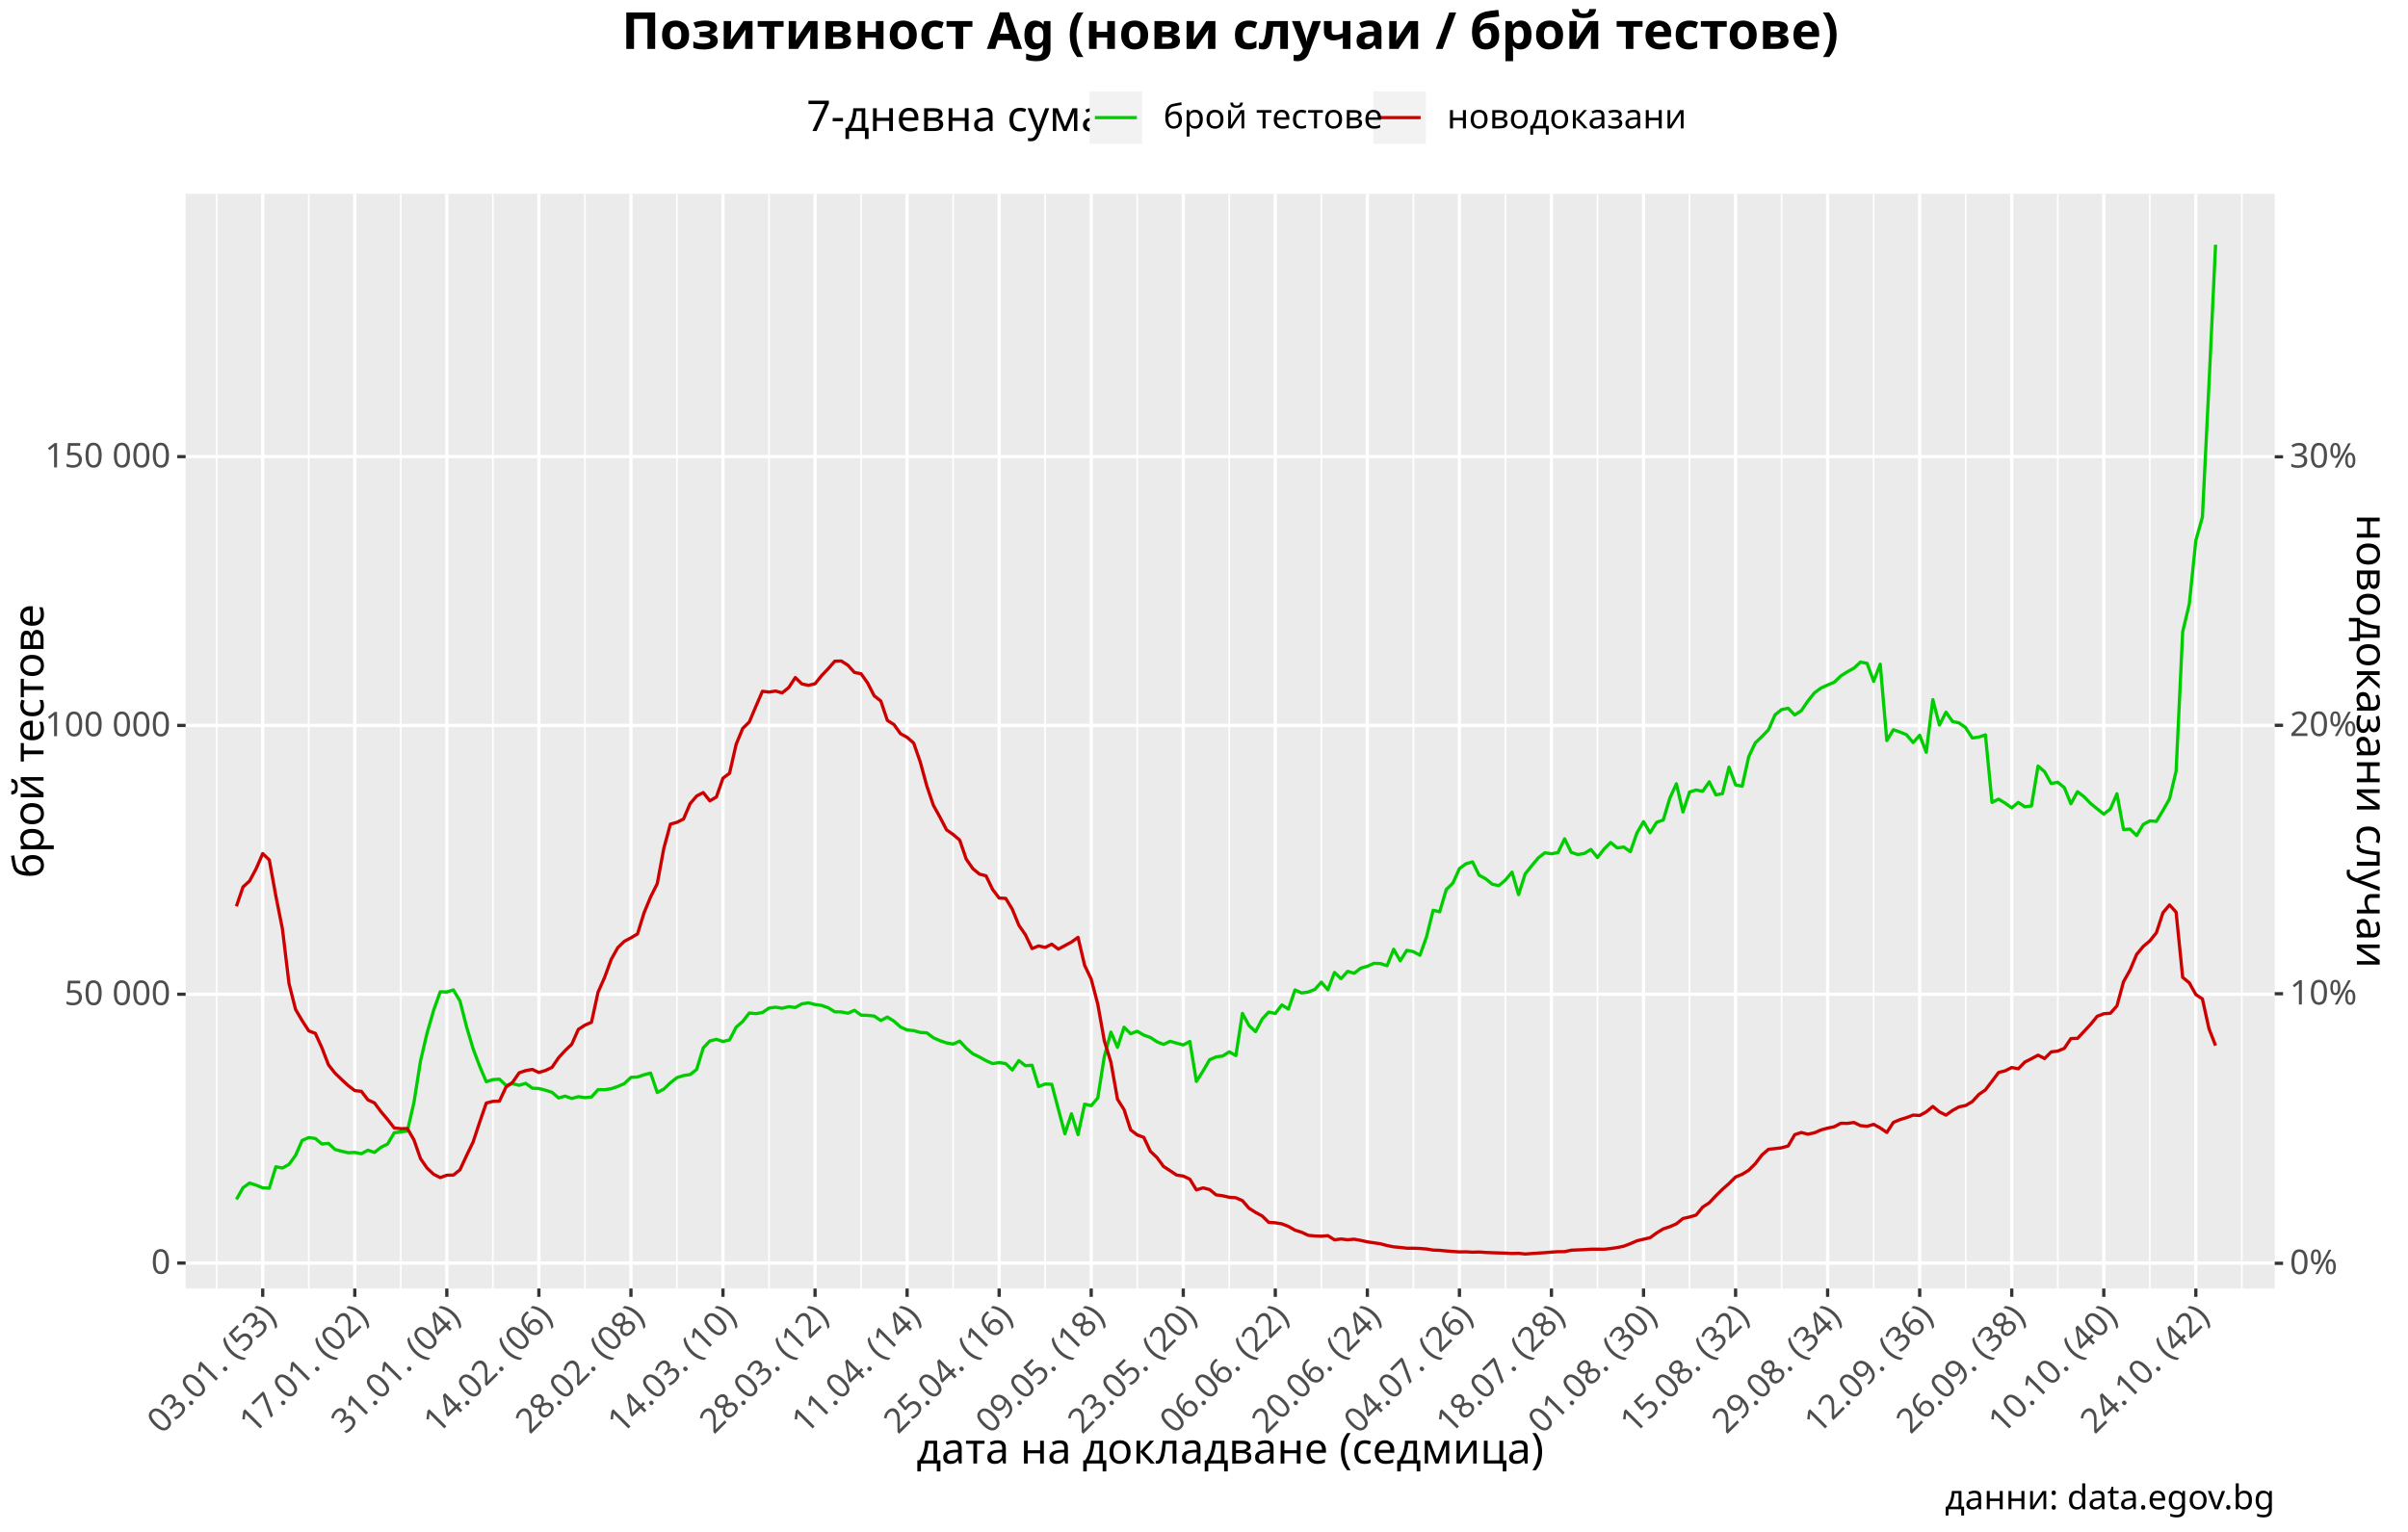
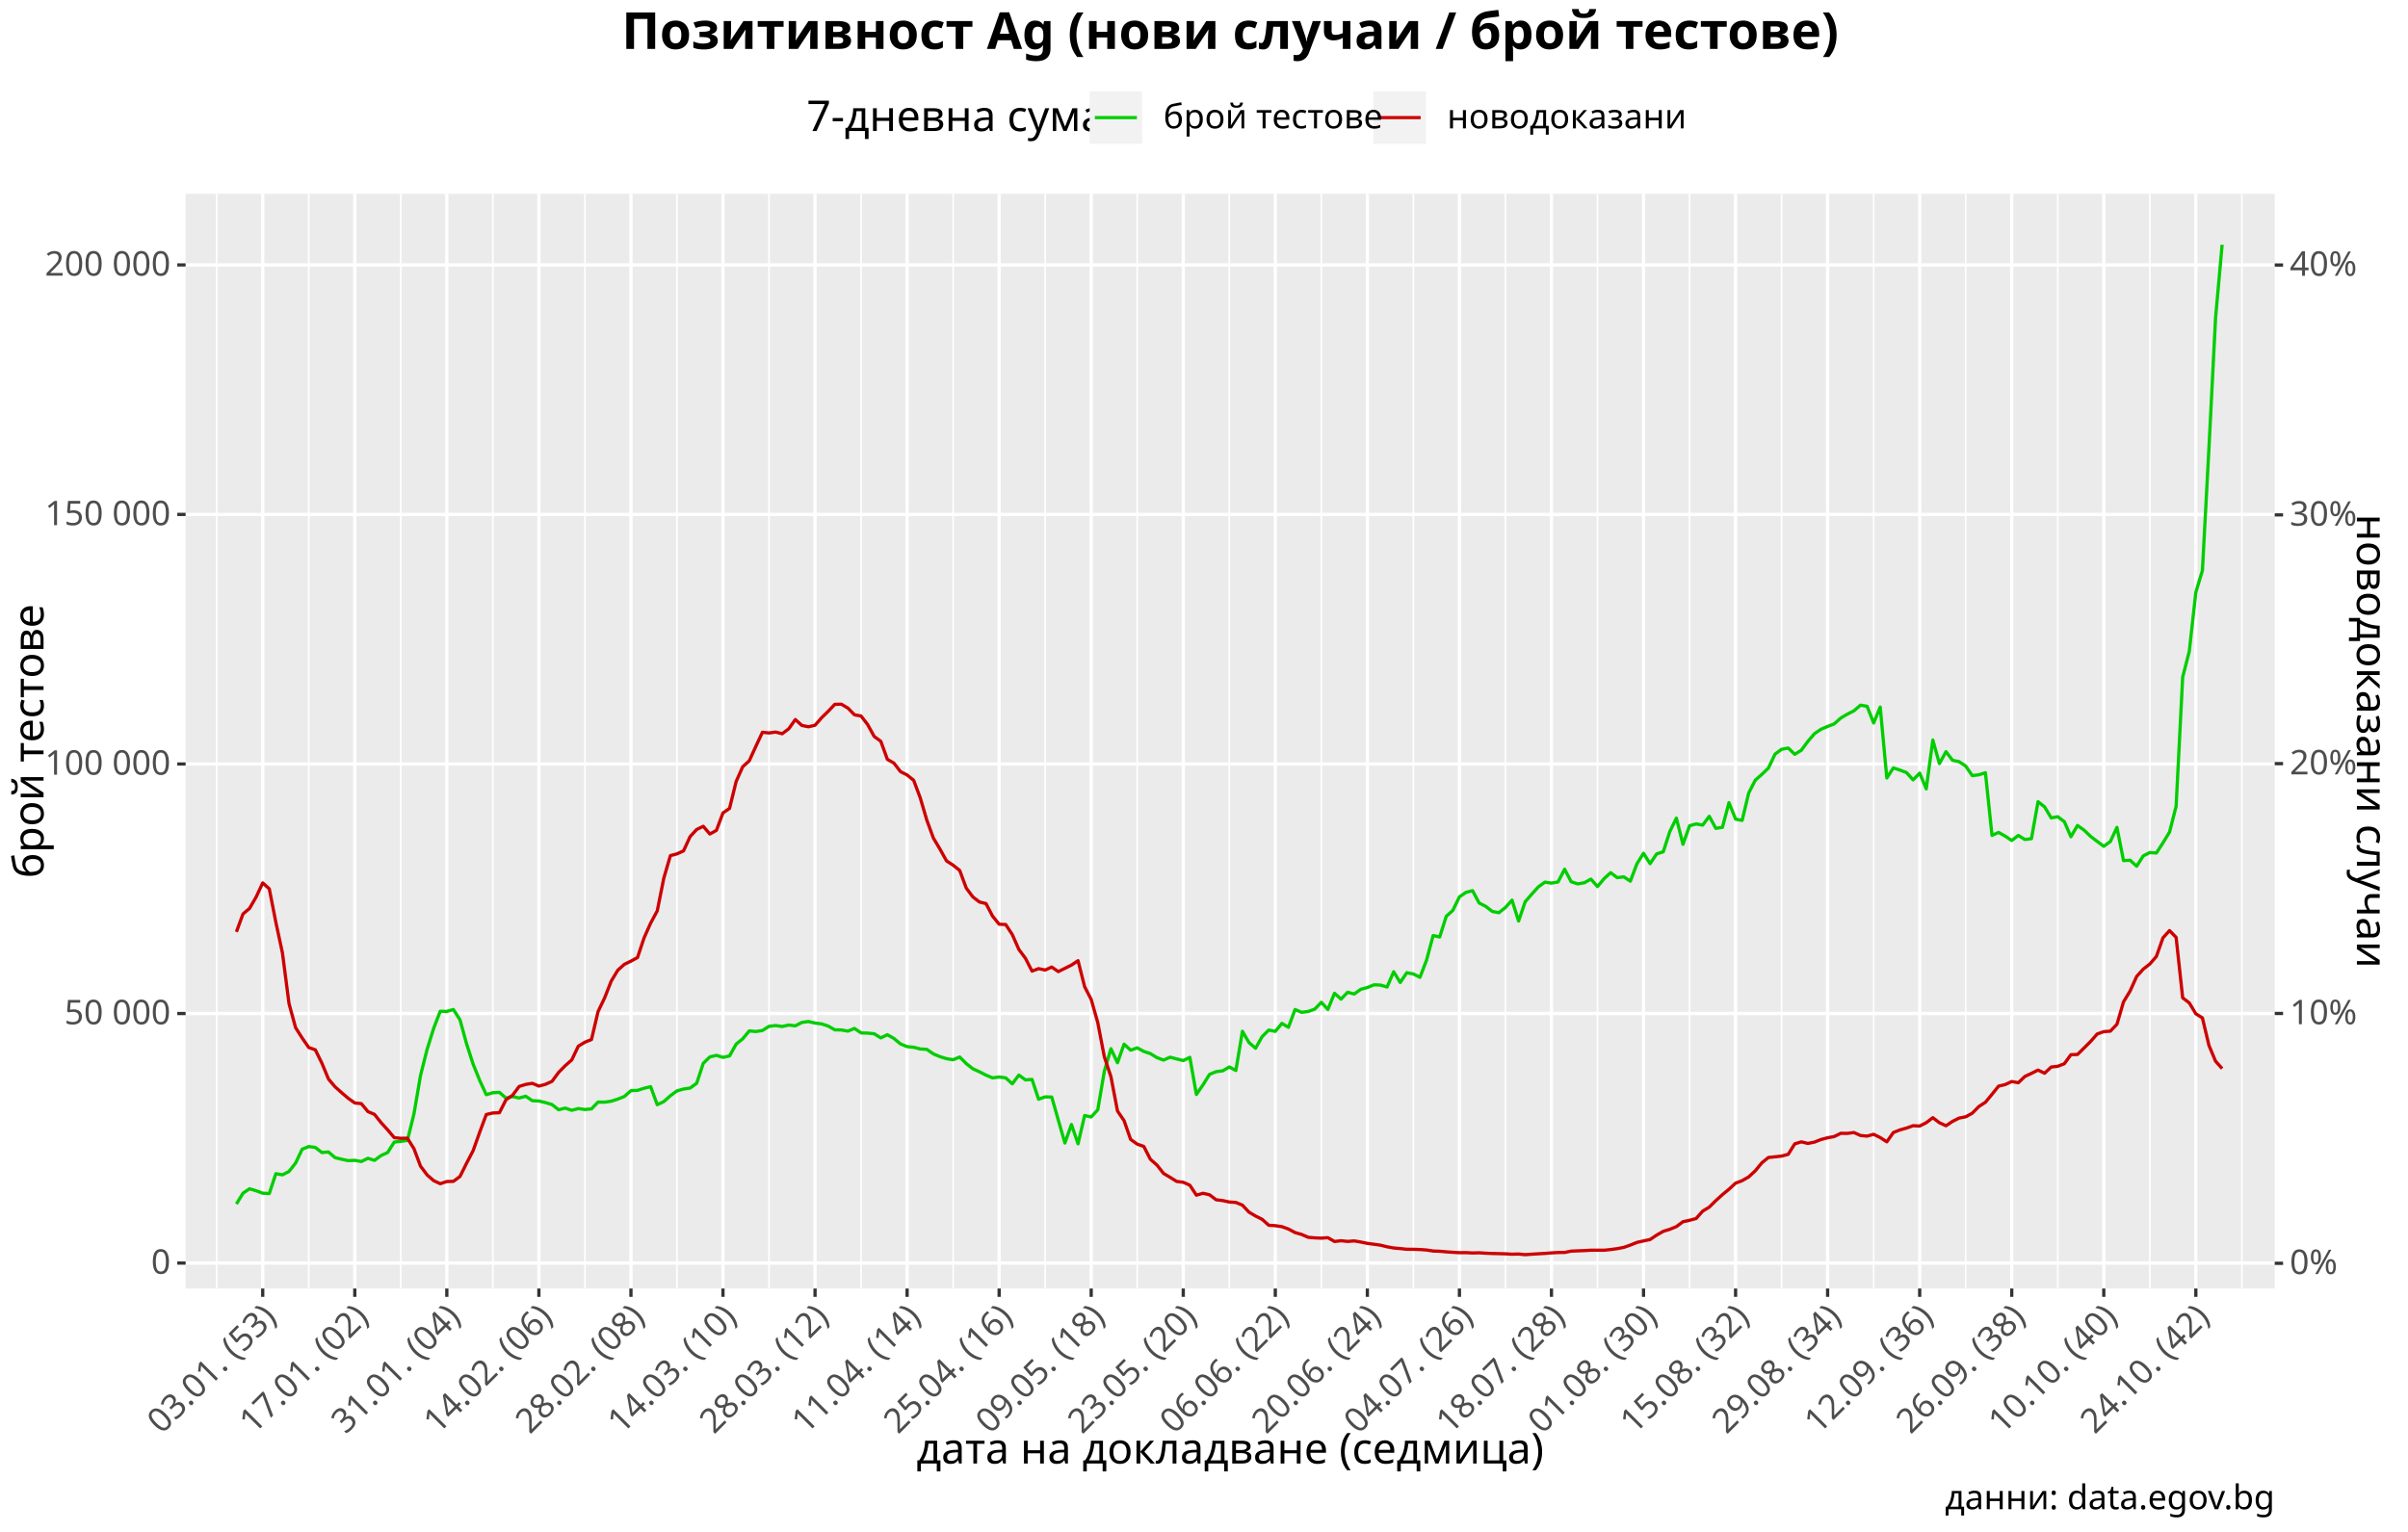
<svg xmlns="http://www.w3.org/2000/svg" class="svglite" viewBox="0 0 792.00 504.00">
  <defs>
    <style type="text/css">
    .svglite line, .svglite polyline, .svglite polygon, .svglite path, .svglite rect, .svglite circle {
      fill: none;
      stroke: #000000;
      stroke-linecap: round;
      stroke-linejoin: round;
      stroke-miterlimit: 10.00;
    }
  </style>
  </defs>
  <rect width="100%" height="100%" style="stroke: none; fill: #FFFFFF;" />
  <defs>
    <clipPath id="cpMC4wMHw3OTIuMDB8MC4wMHw1MDQuMDA=">
      <rect x="0.00" y="0.00" width="792.00" height="504.00" />
    </clipPath>
  </defs>
  <g clip-path="url(#cpMC4wMHw3OTIuMDB8MC4wMHw1MDQuMDA=)">
    <rect x="0.00" y="-0" width="792.00" height="504.00" style="stroke-width: 1.07; stroke: #FFFFFF; fill: #FFFFFF;" />
  </g>
  <defs>
    <clipPath id="cpNjEuMDV8NzQ4LjE3fDYzLjc3fDQyMy45Mg==">
      <rect x="61.05" y="63.77" width="687.12" height="360.15" />
    </clipPath>
  </defs>
  <g clip-path="url(#cpNjEuMDV8NzQ4LjE3fDYzLjc3fDQyMy45Mg==)">
    <rect x="61.05" y="63.77" width="687.12" height="360.15" style="stroke-width: 1.07; stroke: none; fill: #EBEBEB;" />
    <polyline points="71.27,423.92 71.27,63.77 " style="stroke-width: 0.53; stroke: #FFFFFF; stroke-linecap: butt;" />
    <polyline points="101.55,423.92 101.55,63.77 " style="stroke-width: 0.53; stroke: #FFFFFF; stroke-linecap: butt;" />
    <polyline points="131.82,423.92 131.82,63.77 " style="stroke-width: 0.53; stroke: #FFFFFF; stroke-linecap: butt;" />
    <polyline points="162.10,423.92 162.10,63.77 " style="stroke-width: 0.53; stroke: #FFFFFF; stroke-linecap: butt;" />
    <polyline points="192.38,423.92 192.38,63.77 " style="stroke-width: 0.53; stroke: #FFFFFF; stroke-linecap: butt;" />
    <polyline points="222.65,423.92 222.65,63.77 " style="stroke-width: 0.53; stroke: #FFFFFF; stroke-linecap: butt;" />
    <polyline points="252.93,423.92 252.93,63.77 " style="stroke-width: 0.53; stroke: #FFFFFF; stroke-linecap: butt;" />
    <polyline points="283.21,423.92 283.21,63.77 " style="stroke-width: 0.53; stroke: #FFFFFF; stroke-linecap: butt;" />
    <polyline points="313.48,423.92 313.48,63.77 " style="stroke-width: 0.53; stroke: #FFFFFF; stroke-linecap: butt;" />
    <polyline points="343.76,423.92 343.76,63.77 " style="stroke-width: 0.53; stroke: #FFFFFF; stroke-linecap: butt;" />
    <polyline points="374.04,423.92 374.04,63.77 " style="stroke-width: 0.53; stroke: #FFFFFF; stroke-linecap: butt;" />
    <polyline points="404.31,423.92 404.31,63.77 " style="stroke-width: 0.53; stroke: #FFFFFF; stroke-linecap: butt;" />
    <polyline points="434.59,423.92 434.59,63.77 " style="stroke-width: 0.53; stroke: #FFFFFF; stroke-linecap: butt;" />
    <polyline points="464.87,423.92 464.87,63.77 " style="stroke-width: 0.53; stroke: #FFFFFF; stroke-linecap: butt;" />
    <polyline points="495.14,423.92 495.14,63.77 " style="stroke-width: 0.53; stroke: #FFFFFF; stroke-linecap: butt;" />
    <polyline points="525.42,423.92 525.42,63.77 " style="stroke-width: 0.53; stroke: #FFFFFF; stroke-linecap: butt;" />
    <polyline points="555.70,423.92 555.70,63.77 " style="stroke-width: 0.53; stroke: #FFFFFF; stroke-linecap: butt;" />
    <polyline points="585.97,423.92 585.97,63.77 " style="stroke-width: 0.53; stroke: #FFFFFF; stroke-linecap: butt;" />
    <polyline points="616.25,423.92 616.25,63.77 " style="stroke-width: 0.53; stroke: #FFFFFF; stroke-linecap: butt;" />
    <polyline points="646.53,423.92 646.53,63.77 " style="stroke-width: 0.53; stroke: #FFFFFF; stroke-linecap: butt;" />
    <polyline points="676.80,423.92 676.80,63.77 " style="stroke-width: 0.53; stroke: #FFFFFF; stroke-linecap: butt;" />
    <polyline points="707.08,423.92 707.08,63.77 " style="stroke-width: 0.53; stroke: #FFFFFF; stroke-linecap: butt;" />
    <polyline points="737.36,423.92 737.36,63.77 " style="stroke-width: 0.53; stroke: #FFFFFF; stroke-linecap: butt;" />
    <polyline points="61.05,415.54 748.17,415.54 " style="stroke-width: 1.07; stroke: #FFFFFF; stroke-linecap: butt;" />
-     <polyline points="61.05,327.11 748.17,327.11 " style="stroke-width: 1.07; stroke: #FFFFFF; stroke-linecap: butt;" />
-     <polyline points="61.05,238.67 748.17,238.67 " style="stroke-width: 1.07; stroke: #FFFFFF; stroke-linecap: butt;" />
-     <polyline points="61.05,150.23 748.17,150.23 " style="stroke-width: 1.07; stroke: #FFFFFF; stroke-linecap: butt;" />
+     <polyline points="61.05,333.45 748.17,333.45 " style="stroke-width: 1.07; stroke: #FFFFFF; stroke-linecap: butt;" />
+     <polyline points="61.05,251.35 748.17,251.35 " style="stroke-width: 1.07; stroke: #FFFFFF; stroke-linecap: butt;" />
+     <polyline points="61.05,169.25 748.17,169.25 " style="stroke-width: 1.07; stroke: #FFFFFF; stroke-linecap: butt;" />
+     <polyline points="61.05,87.16 748.17,87.16 " style="stroke-width: 1.07; stroke: #FFFFFF; stroke-linecap: butt;" />
    <polyline points="86.41,423.92 86.41,63.77 " style="stroke-width: 1.07; stroke: #FFFFFF; stroke-linecap: butt;" />
    <polyline points="116.69,423.92 116.69,63.77 " style="stroke-width: 1.07; stroke: #FFFFFF; stroke-linecap: butt;" />
    <polyline points="146.96,423.92 146.96,63.77 " style="stroke-width: 1.07; stroke: #FFFFFF; stroke-linecap: butt;" />
    <polyline points="177.24,423.92 177.24,63.77 " style="stroke-width: 1.07; stroke: #FFFFFF; stroke-linecap: butt;" />
    <polyline points="207.52,423.92 207.52,63.77 " style="stroke-width: 1.07; stroke: #FFFFFF; stroke-linecap: butt;" />
    <polyline points="237.79,423.92 237.79,63.77 " style="stroke-width: 1.07; stroke: #FFFFFF; stroke-linecap: butt;" />
    <polyline points="268.07,423.92 268.07,63.77 " style="stroke-width: 1.07; stroke: #FFFFFF; stroke-linecap: butt;" />
    <polyline points="298.35,423.92 298.35,63.77 " style="stroke-width: 1.07; stroke: #FFFFFF; stroke-linecap: butt;" />
    <polyline points="328.62,423.92 328.62,63.77 " style="stroke-width: 1.07; stroke: #FFFFFF; stroke-linecap: butt;" />
    <polyline points="358.90,423.92 358.90,63.77 " style="stroke-width: 1.07; stroke: #FFFFFF; stroke-linecap: butt;" />
    <polyline points="389.18,423.92 389.18,63.77 " style="stroke-width: 1.07; stroke: #FFFFFF; stroke-linecap: butt;" />
    <polyline points="419.45,423.92 419.45,63.77 " style="stroke-width: 1.07; stroke: #FFFFFF; stroke-linecap: butt;" />
    <polyline points="449.73,423.92 449.73,63.77 " style="stroke-width: 1.07; stroke: #FFFFFF; stroke-linecap: butt;" />
    <polyline points="480.01,423.92 480.01,63.77 " style="stroke-width: 1.07; stroke: #FFFFFF; stroke-linecap: butt;" />
    <polyline points="510.28,423.92 510.28,63.77 " style="stroke-width: 1.07; stroke: #FFFFFF; stroke-linecap: butt;" />
    <polyline points="540.56,423.92 540.56,63.77 " style="stroke-width: 1.07; stroke: #FFFFFF; stroke-linecap: butt;" />
    <polyline points="570.84,423.92 570.84,63.77 " style="stroke-width: 1.07; stroke: #FFFFFF; stroke-linecap: butt;" />
    <polyline points="601.11,423.92 601.11,63.77 " style="stroke-width: 1.07; stroke: #FFFFFF; stroke-linecap: butt;" />
    <polyline points="631.39,423.92 631.39,63.77 " style="stroke-width: 1.07; stroke: #FFFFFF; stroke-linecap: butt;" />
    <polyline points="661.67,423.92 661.67,63.77 " style="stroke-width: 1.07; stroke: #FFFFFF; stroke-linecap: butt;" />
    <polyline points="691.94,423.92 691.94,63.77 " style="stroke-width: 1.07; stroke: #FFFFFF; stroke-linecap: butt;" />
    <polyline points="722.22,423.92 722.22,63.77 " style="stroke-width: 1.07; stroke: #FFFFFF; stroke-linecap: butt;" />
-     <polyline points="77.76,394.62 79.92,390.79 82.08,389.22 84.25,389.92 86.41,390.80 88.57,390.91 90.73,383.87 92.90,384.28 95.06,383.08 97.22,380.11 99.38,375.20 101.55,374.26 103.71,374.56 105.87,376.37 108.04,376.18 110.20,378.18 112.36,378.76 114.52,379.25 116.69,379.15 118.85,379.58 121.01,378.42 123.17,379.14 125.34,377.44 127.50,376.37 129.66,372.68 131.82,372.41 133.99,372.09 136.15,362.70 138.31,349.06 140.47,339.84 142.64,332.33 144.80,326.30 146.96,326.37 149.12,325.68 151.29,329.33 153.45,337.81 155.61,345.05 157.78,350.83 159.94,355.88 162.10,355.19 164.26,355.05 166.43,357.08 168.59,356.54 170.75,357.06 172.91,356.42 175.08,358.01 177.24,358.12 179.40,358.68 181.56,359.37 183.73,361.23 185.89,360.62 188.05,361.41 190.21,360.80 192.38,361.13 194.54,360.92 196.70,358.50 198.87,358.52 201.03,358.19 203.19,357.45 205.35,356.51 207.52,354.45 209.68,354.34 211.84,353.60 214.00,353.04 216.17,359.43 218.33,358.32 220.49,356.24 222.65,354.54 224.82,353.86 226.98,353.53 229.14,351.84 231.30,344.77 233.47,342.48 235.63,341.94 237.79,342.65 239.95,342.14 242.12,337.94 244.28,336.07 246.44,333.28 248.61,333.49 250.77,333.12 252.93,331.66 255.09,331.37 257.26,331.71 259.42,331.20 261.58,331.47 263.74,330.27 265.91,329.94 268.07,330.49 270.23,330.78 272.39,331.55 274.56,332.89 276.72,332.93 278.88,333.35 281.04,332.39 283.21,333.98 285.37,334.06 287.53,334.28 289.70,335.75 291.86,334.62 294.02,335.95 296.18,337.89 298.35,338.86 300.51,339.07 302.67,339.67 304.83,339.81 307.00,341.43 309.16,342.39 311.32,343.12 313.48,343.50 315.65,342.53 317.81,344.86 319.97,346.69 322.13,347.75 324.30,348.95 326.46,349.92 328.62,349.60 330.78,349.92 332.95,352.03 335.11,348.93 337.27,350.63 339.44,350.47 341.60,357.48 343.76,356.65 345.92,356.72 348.09,364.90 350.25,373.01 352.41,366.43 354.57,373.30 356.74,363.27 358.90,363.77 361.06,361.24 363.22,347.56 365.39,339.57 367.55,344.56 369.71,337.95 371.87,340.10 374.04,339.28 376.20,340.55 378.36,341.32 380.53,342.75 382.69,343.61 384.85,342.59 387.01,343.20 389.18,343.78 391.34,342.64 393.50,355.79 395.66,352.41 397.83,348.66 399.99,347.72 402.15,347.42 404.31,346.05 406.48,347.30 408.64,333.40 410.80,337.40 412.96,339.41 415.13,335.28 417.29,332.97 419.45,333.44 421.61,330.62 423.78,331.99 425.94,325.69 428.10,326.68 430.27,326.38 432.43,325.55 434.59,323.13 436.75,325.66 438.92,319.93 441.08,322.00 443.24,319.57 445.40,320.20 447.57,318.52 449.73,317.90 451.89,316.94 454.05,317.02 456.22,317.72 458.38,312.30 460.54,316.11 462.70,312.65 464.87,313.10 467.03,314.27 469.19,308.23 471.36,299.48 473.52,299.98 475.68,292.65 477.84,290.58 480.01,285.76 482.17,284.18 484.33,283.57 486.49,287.95 488.66,289.13 490.82,290.92 492.98,291.38 495.14,289.54 497.31,286.93 499.47,294.33 501.63,287.52 503.79,284.82 505.96,282.23 508.12,280.56 510.28,280.89 512.44,280.49 514.61,275.96 516.77,280.41 518.93,281.15 521.10,280.77 523.26,279.48 525.42,282.12 527.58,279.33 529.75,277.19 531.91,278.96 534.07,278.68 536.23,280.21 538.40,274.03 540.56,270.31 542.72,273.99 544.88,270.54 547.05,269.79 549.21,262.60 551.37,257.87 553.53,267.14 555.70,260.57 557.86,259.91 560.02,260.34 562.18,257.21 564.35,261.49 566.51,261.12 568.67,252.38 570.84,258.23 573.00,258.66 575.16,248.96 577.32,244.41 579.49,242.35 581.65,240.10 583.81,235.18 585.97,233.46 588.14,233.02 590.30,235.23 592.46,233.80 594.62,230.65 596.79,227.92 598.95,226.36 601.11,225.37 603.27,224.47 605.44,222.38 607.60,221.01 609.76,219.84 611.93,217.83 614.09,218.23 616.25,224.15 618.41,218.51 620.58,243.64 622.74,240.06 624.90,240.84 627.06,241.72 629.23,244.31 631.39,241.91 633.55,247.50 635.71,230.18 637.88,238.54 640.04,234.31 642.20,237.37 644.36,237.84 646.53,239.42 648.69,242.80 650.85,242.51 653.01,241.77 655.18,263.99 657.34,262.92 659.50,264.23 661.67,265.79 663.83,263.99 665.99,265.44 668.15,265.15 670.32,252.03 672.48,253.89 674.64,257.78 676.80,257.36 678.97,259.12 681.13,264.46 683.29,260.46 685.45,262.11 687.62,264.35 689.78,266.12 691.94,267.85 694.10,266.17 696.27,261.15 698.43,272.90 700.59,272.78 702.76,274.90 704.92,271.25 707.08,270.07 709.24,270.23 711.41,266.63 713.57,262.81 715.73,253.68 717.89,207.88 720.06,198.76 722.22,177.82 724.38,170.10 726.54,126.53 728.71,80.52 " style="stroke-width: 1.07; stroke: #00CD00; stroke-linecap: butt;" />
-     <polyline points="77.76,298.18 79.92,291.82 82.08,289.85 84.25,285.80 86.41,280.82 88.57,282.91 90.73,294.79 92.90,305.67 95.06,323.60 97.22,332.12 99.38,335.79 101.55,339.16 103.71,339.97 105.87,344.70 108.04,350.34 110.20,353.08 112.36,355.16 114.52,357.15 116.69,358.81 118.85,359.05 121.01,361.86 123.17,362.86 125.34,365.78 127.50,368.34 129.66,371.09 131.82,371.34 133.99,371.30 136.15,375.02 138.31,381.19 140.47,384.30 142.64,386.35 144.80,387.43 146.96,386.65 149.12,386.60 151.29,384.86 153.45,380.19 155.61,375.71 157.78,369.15 159.94,362.90 162.10,362.36 164.26,362.27 166.43,357.65 168.59,356.08 170.75,352.96 172.91,352.23 175.08,351.84 177.24,352.84 179.40,352.19 181.56,351.16 183.73,347.98 185.89,345.62 188.05,343.56 190.21,338.68 192.38,337.27 194.54,336.34 196.70,326.44 198.87,321.54 201.03,315.64 203.19,311.78 205.35,309.69 207.52,308.54 209.68,307.27 211.84,300.29 214.00,295.07 216.17,290.73 218.33,279.13 220.49,271.15 222.65,270.54 224.82,269.46 226.98,264.41 229.14,261.88 231.30,260.76 233.47,263.49 235.63,262.20 237.79,256.01 239.95,254.41 242.12,244.89 244.28,239.65 246.44,237.54 248.61,232.40 250.77,227.43 252.93,227.69 255.09,227.36 257.26,227.96 259.42,226.21 261.58,222.92 263.74,225.01 265.91,225.48 268.07,224.95 270.23,222.28 272.39,220.01 274.56,217.54 276.72,217.48 278.88,218.86 281.04,221.24 283.21,221.67 285.37,224.70 287.53,228.92 289.70,230.63 291.86,237.03 294.02,238.37 296.18,241.39 298.35,242.57 300.51,244.46 302.67,250.68 304.83,258.57 307.00,264.95 309.16,268.85 311.32,273.02 313.48,274.53 315.65,276.40 317.81,282.67 319.97,285.77 322.13,287.58 324.30,288.14 326.46,292.60 328.62,295.46 330.78,295.57 332.95,299.13 335.11,304.41 337.27,307.54 339.44,312.09 341.60,311.20 343.76,311.70 345.92,310.64 348.09,312.26 350.25,311.10 352.41,309.94 354.57,308.39 356.74,317.61 358.90,322.13 361.06,330.34 363.22,342.45 365.39,349.49 367.55,361.66 369.71,365.08 371.87,371.73 374.04,373.39 376.20,374.20 378.36,378.77 380.53,380.82 382.69,383.77 384.85,385.16 387.01,386.61 389.18,386.92 391.34,387.95 393.50,391.48 395.66,390.81 397.83,391.36 399.99,393.12 402.15,393.41 404.31,393.91 406.48,394.07 408.64,395.01 410.80,397.51 412.96,398.88 415.13,400.05 417.29,402.15 419.45,402.30 421.61,402.65 423.78,403.49 425.94,404.73 428.10,405.40 430.27,406.42 432.43,406.63 434.59,406.72 436.75,406.54 438.92,407.90 441.08,407.63 443.24,407.88 445.40,407.70 447.57,408.09 449.73,408.57 451.89,408.88 454.05,409.21 456.22,409.79 458.38,410.21 460.54,410.41 462.70,410.66 464.87,410.67 467.03,410.75 469.19,410.92 471.36,411.28 473.52,411.36 475.68,411.57 477.84,411.74 480.01,411.88 482.17,411.85 484.33,411.97 486.49,411.91 488.66,412.06 490.82,412.15 492.98,412.22 495.14,412.28 497.31,412.40 499.47,412.34 501.63,412.57 503.79,412.41 505.96,412.27 508.12,412.13 510.28,411.94 512.44,411.81 514.61,411.79 516.77,411.32 518.93,411.22 521.10,411.13 523.26,410.99 525.42,410.98 527.58,411.01 529.75,410.76 531.91,410.45 534.07,409.99 536.23,409.17 538.40,408.22 540.56,407.71 542.72,407.21 544.88,405.64 547.05,404.31 549.21,403.59 551.37,402.64 553.53,400.90 555.70,400.39 557.86,399.76 560.02,397.14 562.18,395.73 564.35,393.42 566.51,391.29 568.67,389.39 570.84,387.23 573.00,386.35 575.16,385.01 577.32,382.85 579.49,380.01 581.65,378.13 583.81,377.89 585.97,377.63 588.14,377.02 590.30,373.30 592.46,372.59 594.62,373.16 596.79,372.68 598.95,371.75 601.11,371.15 603.27,370.71 605.44,369.56 607.60,369.60 609.76,369.29 611.93,370.34 614.09,370.55 616.25,369.92 618.41,371.08 620.58,372.58 622.74,369.27 624.90,368.36 627.06,367.70 629.23,366.87 631.39,366.99 633.55,365.80 635.71,364.02 637.88,365.81 640.04,366.88 642.20,365.33 644.36,364.16 646.53,363.71 648.69,362.43 650.85,360.07 653.01,358.57 655.18,355.74 657.34,352.85 659.50,352.30 661.67,351.21 663.83,351.63 665.99,349.41 668.15,348.32 670.32,347.15 672.48,348.26 674.64,346.07 676.80,345.81 678.97,344.90 681.13,341.69 683.29,341.62 685.45,339.34 687.62,337.00 689.78,334.36 691.94,333.53 694.10,333.36 696.27,330.94 698.43,322.99 700.59,319.14 702.76,313.97 704.92,311.39 707.08,309.56 709.24,306.88 711.41,300.27 713.57,297.72 715.73,300.11 717.89,321.55 720.06,323.34 722.22,327.21 724.38,328.66 726.54,338.44 728.71,344.01 " style="stroke-width: 1.07; stroke: #CD0000; stroke-linecap: butt;" />
+     <polyline points="77.76,396.12 79.92,392.56 82.08,391.11 84.25,391.76 86.41,392.57 88.57,392.67 90.73,386.14 92.90,386.52 95.06,385.41 97.22,382.65 99.38,378.09 101.55,377.22 103.71,377.50 105.87,379.18 108.04,379.00 110.20,380.86 112.36,381.39 114.52,381.85 116.69,381.75 118.85,382.15 121.01,381.08 123.17,381.75 125.34,380.17 127.50,379.18 129.66,375.75 131.82,375.50 133.99,375.21 136.15,366.49 138.31,353.82 140.47,345.26 142.64,338.30 144.80,332.70 146.96,332.76 149.12,332.12 151.29,335.51 153.45,343.38 155.61,350.10 157.78,355.47 159.94,360.15 162.10,359.51 164.26,359.39 166.43,361.27 168.59,360.77 170.75,361.25 172.91,360.66 175.08,362.13 177.24,362.23 179.40,362.75 181.56,363.40 183.73,365.12 185.89,364.56 188.05,365.29 190.21,364.72 192.38,365.03 194.54,364.83 196.70,362.59 198.87,362.61 201.03,362.30 203.19,361.61 205.35,360.74 207.52,358.83 209.68,358.73 211.84,358.04 214.00,357.52 216.17,363.45 218.33,362.42 220.49,360.49 222.65,358.91 224.82,358.29 226.98,357.97 229.14,356.40 231.30,349.85 233.47,347.72 235.63,347.21 237.79,347.88 239.95,347.40 242.12,343.51 244.28,341.77 246.44,339.17 248.61,339.37 250.77,339.03 252.93,337.67 255.09,337.40 257.26,337.72 259.42,337.24 261.58,337.50 263.74,336.38 265.91,336.08 268.07,336.59 270.23,336.86 272.39,337.57 274.56,338.81 276.72,338.86 278.88,339.24 281.04,338.35 283.21,339.83 285.37,339.90 287.53,340.11 289.70,341.47 291.86,340.42 294.02,341.66 296.18,343.45 298.35,344.35 300.51,344.55 302.67,345.11 304.83,345.24 307.00,346.74 309.16,347.64 311.32,348.31 313.48,348.66 315.65,347.76 317.81,349.93 319.97,351.63 322.13,352.61 324.30,353.72 326.46,354.62 328.62,354.33 330.78,354.62 332.95,356.58 335.11,353.70 337.27,355.28 339.44,355.13 341.60,361.64 343.76,360.87 345.92,360.93 348.09,368.53 350.25,376.06 352.41,369.95 354.57,376.32 356.74,367.01 358.90,367.48 361.06,365.13 363.22,352.43 365.39,345.02 367.55,349.65 369.71,343.52 371.87,345.51 374.04,344.74 376.20,345.92 378.36,346.64 380.53,347.96 382.69,348.77 384.85,347.82 387.01,348.39 389.18,348.93 391.34,347.87 393.50,360.08 395.66,356.94 397.83,353.46 399.99,352.58 402.15,352.30 404.31,351.03 406.48,352.19 408.64,339.29 410.80,343.00 412.96,344.87 415.13,341.04 417.29,338.89 419.45,339.33 421.61,336.70 423.78,337.98 425.94,332.13 428.10,333.05 430.27,332.77 432.43,332.00 434.59,329.76 436.75,332.11 438.92,326.78 441.08,328.71 443.24,326.45 445.40,327.03 447.57,325.48 449.73,324.90 451.89,324.01 454.05,324.09 456.22,324.73 458.38,319.70 460.54,323.24 462.70,320.02 464.87,320.44 467.03,321.53 469.19,315.92 471.36,307.80 473.52,308.26 475.68,301.46 477.84,299.53 480.01,295.06 482.17,293.59 484.33,293.03 486.49,297.09 488.66,298.19 490.82,299.86 492.98,300.28 495.14,298.57 497.31,296.15 499.47,303.02 501.63,296.69 503.79,294.19 505.96,291.79 508.12,290.23 510.28,290.54 512.44,290.17 514.61,285.97 516.77,290.10 518.93,290.79 521.10,290.43 523.26,289.23 525.42,291.68 527.58,289.09 529.75,287.11 531.91,288.75 534.07,288.49 536.23,289.91 538.40,284.17 540.56,280.72 542.72,284.14 544.88,280.94 547.05,280.24 549.21,273.57 551.37,269.17 553.53,277.78 555.70,271.68 557.86,271.07 560.02,271.47 562.18,268.56 564.35,272.53 566.51,272.19 568.67,264.07 570.84,269.50 573.00,269.91 575.16,260.90 577.32,256.68 579.49,254.77 581.65,252.68 583.81,248.11 585.97,246.52 588.14,246.10 590.30,248.16 592.46,246.83 594.62,243.91 596.79,241.37 598.95,239.92 601.11,239.00 603.27,238.17 605.44,236.23 607.60,234.95 609.76,233.86 611.93,232.00 614.09,232.37 616.25,237.87 618.41,232.63 620.58,255.96 622.74,252.64 624.90,253.36 627.06,254.18 629.23,256.58 631.39,254.36 633.55,259.54 635.71,243.47 637.88,251.23 640.04,247.30 642.20,250.14 644.36,250.58 646.53,252.05 648.69,255.18 650.85,254.91 653.01,254.23 655.18,274.85 657.34,273.86 659.50,275.07 661.67,276.53 663.83,274.85 665.99,276.20 668.15,275.93 670.32,263.75 672.48,265.47 674.64,269.09 676.80,268.70 678.97,270.33 681.13,275.29 683.29,271.58 685.45,273.11 687.62,275.18 689.78,276.83 691.94,278.44 694.10,276.87 696.27,272.21 698.43,283.13 700.59,283.01 702.76,284.98 704.92,281.59 707.08,280.49 709.24,280.64 711.41,277.30 713.57,273.76 715.73,265.28 717.89,222.77 720.06,214.30 722.22,194.86 724.38,187.70 726.54,147.25 728.71,104.54 730.87,80.52 " style="stroke-width: 1.07; stroke: #00CD00; stroke-linecap: butt;" />
+     <polyline points="77.76,306.59 79.92,300.69 82.08,298.86 84.25,295.10 86.41,290.48 88.57,292.42 90.73,303.44 92.90,313.54 95.06,330.19 97.22,338.10 99.38,341.50 101.55,344.63 103.71,345.39 105.87,349.78 108.04,355.01 110.20,357.56 112.36,359.49 114.52,361.33 116.69,362.88 118.85,363.10 121.01,365.71 123.17,366.63 125.34,369.35 127.50,371.72 129.66,374.28 131.82,374.51 133.99,374.47 136.15,377.92 138.31,383.66 140.47,386.54 142.64,388.44 144.80,389.44 146.96,388.72 149.12,388.67 151.29,387.06 153.45,382.72 155.61,378.57 157.78,372.48 159.94,366.67 162.10,366.17 164.26,366.09 166.43,361.80 168.59,360.34 170.75,357.44 172.91,356.77 175.08,356.41 177.24,357.33 179.40,356.74 181.56,355.77 183.73,352.82 185.89,350.63 188.05,348.72 190.21,344.19 192.38,342.88 194.54,342.01 196.70,332.83 198.87,328.28 201.03,322.80 203.19,319.21 205.35,317.27 207.52,316.21 209.68,315.03 211.84,308.56 214.00,303.71 216.17,299.68 218.33,288.91 220.49,281.50 222.65,280.93 224.82,279.93 226.98,275.24 229.14,272.90 231.30,271.85 233.47,274.39 235.63,273.19 237.79,267.45 239.95,265.96 242.12,257.12 244.28,252.26 246.44,250.30 248.61,245.53 250.77,240.91 252.93,241.15 255.09,240.85 257.26,241.40 259.42,239.78 261.58,236.73 263.74,238.67 265.91,239.11 268.07,238.61 270.23,236.14 272.39,234.03 274.56,231.73 276.72,231.68 278.88,232.96 281.04,235.17 283.21,235.57 285.37,238.38 287.53,242.30 289.70,243.88 291.86,249.82 294.02,251.07 296.18,253.87 298.35,254.97 300.51,256.72 302.67,262.49 304.83,269.82 307.00,275.74 309.16,279.36 311.32,283.24 313.48,284.64 315.65,286.37 317.81,292.19 319.97,295.08 322.13,296.75 324.30,297.28 326.46,301.41 328.62,304.07 330.78,304.17 332.95,307.48 335.11,312.37 337.27,315.28 339.44,319.50 341.60,318.68 343.76,319.14 345.92,318.16 348.09,319.66 350.25,318.58 352.41,317.51 354.57,316.07 356.74,324.63 358.90,328.82 361.06,336.44 363.22,347.69 365.39,354.23 367.55,365.52 369.71,368.70 371.87,374.87 374.04,376.42 376.20,377.17 378.36,381.40 380.53,383.31 382.69,386.05 384.85,387.34 387.01,388.69 389.18,388.97 391.34,389.93 393.50,393.21 395.66,392.59 397.83,393.09 399.99,394.73 402.15,394.99 404.31,395.46 406.48,395.61 408.64,396.49 410.80,398.80 412.96,400.07 415.13,401.16 417.29,403.11 419.45,403.25 421.61,403.57 423.78,404.35 425.94,405.51 428.10,406.13 430.27,407.07 432.43,407.26 434.59,407.35 436.75,407.19 438.92,408.45 441.08,408.20 443.24,408.43 445.40,408.26 447.57,408.63 449.73,409.07 451.89,409.36 454.05,409.66 456.22,410.20 458.38,410.59 460.54,410.78 462.70,411.01 464.87,411.02 467.03,411.10 469.19,411.25 471.36,411.59 473.52,411.66 475.68,411.86 477.84,412.01 480.01,412.14 482.17,412.12 484.33,412.23 486.49,412.17 488.66,412.31 490.82,412.40 492.98,412.45 495.14,412.51 497.31,412.63 499.47,412.57 501.63,412.79 503.79,412.63 505.96,412.50 508.12,412.38 510.28,412.20 512.44,412.08 514.61,412.06 516.77,411.62 518.93,411.53 521.10,411.45 523.26,411.32 525.42,411.31 527.58,411.33 529.75,411.10 531.91,410.81 534.07,410.39 536.23,409.63 538.40,408.75 540.56,408.27 542.72,407.81 544.88,406.35 547.05,405.11 549.21,404.44 551.37,403.56 553.53,401.95 555.70,401.48 557.86,400.89 560.02,398.46 562.18,397.15 564.35,395.00 566.51,393.03 568.67,391.26 570.84,389.26 573.00,388.44 575.16,387.20 577.32,385.19 579.49,382.56 581.65,380.81 583.81,380.59 585.97,380.35 588.14,379.78 590.30,376.33 592.46,375.67 594.62,376.19 596.79,375.75 598.95,374.89 601.11,374.33 603.27,373.93 605.44,372.86 607.60,372.89 609.76,372.60 611.93,373.58 614.09,373.78 616.25,373.19 618.41,374.26 620.58,375.66 622.74,372.59 624.90,371.74 627.06,371.13 629.23,370.36 631.39,370.47 633.55,369.36 635.71,367.72 637.88,369.38 640.04,370.37 642.20,368.93 644.36,367.85 646.53,367.43 648.69,366.24 650.85,364.05 653.01,362.65 655.18,360.03 657.34,357.34 659.50,356.83 661.67,355.82 663.83,356.22 665.99,354.15 668.15,353.14 670.32,352.06 672.48,353.09 674.64,351.05 676.80,350.81 678.97,349.97 681.13,346.99 683.29,346.92 685.45,344.80 687.62,342.63 689.78,340.18 691.94,339.41 694.10,339.25 696.27,337.00 698.43,329.62 700.59,326.05 702.76,321.25 704.92,318.85 707.08,317.16 709.24,314.67 711.41,308.54 713.57,306.17 715.73,308.39 717.89,328.29 720.06,329.95 722.22,333.54 724.38,334.89 726.54,343.97 728.71,349.14 730.87,351.56 " style="stroke-width: 1.07; stroke: #CD0000; stroke-linecap: butt;" />
  </g>
  <g clip-path="url(#cpMC4wMHw3OTIuMDB8MC4wMHw1MDQuMDA=)">
    <text x="56.12" y="419.08" text-anchor="end" style="font-size: 11.20px; fill: #4D4D4D; font-family: Calibri;" textLength="5.67px" lengthAdjust="spacingAndGlyphs">0</text>
-     <text x="56.12" y="330.64" text-anchor="end" style="font-size: 11.20px; fill: #4D4D4D; font-family: Calibri;" textLength="30.90px" lengthAdjust="spacingAndGlyphs">50 000</text>
-     <text x="56.12" y="242.21" text-anchor="end" style="font-size: 11.20px; fill: #4D4D4D; font-family: Calibri;" textLength="36.57px" lengthAdjust="spacingAndGlyphs">100 000</text>
-     <text x="56.12" y="153.77" text-anchor="end" style="font-size: 11.20px; fill: #4D4D4D; font-family: Calibri;" textLength="36.57px" lengthAdjust="spacingAndGlyphs">150 000</text>
+     <text x="56.12" y="336.98" text-anchor="end" style="font-size: 11.20px; fill: #4D4D4D; font-family: Calibri;" textLength="30.90px" lengthAdjust="spacingAndGlyphs">50 000</text>
+     <text x="56.12" y="254.88" text-anchor="end" style="font-size: 11.20px; fill: #4D4D4D; font-family: Calibri;" textLength="36.57px" lengthAdjust="spacingAndGlyphs">100 000</text>
+     <text x="56.12" y="172.79" text-anchor="end" style="font-size: 11.20px; fill: #4D4D4D; font-family: Calibri;" textLength="36.57px" lengthAdjust="spacingAndGlyphs">150 000</text>
+     <text x="56.12" y="90.69" text-anchor="end" style="font-size: 11.20px; fill: #4D4D4D; font-family: Calibri;" textLength="36.57px" lengthAdjust="spacingAndGlyphs">200 000</text>
    <polyline points="58.31,415.54 61.05,415.54 " style="stroke-width: 1.07; stroke: #333333; stroke-linecap: butt;" />
-     <polyline points="58.31,327.11 61.05,327.11 " style="stroke-width: 1.07; stroke: #333333; stroke-linecap: butt;" />
-     <polyline points="58.31,238.67 61.05,238.67 " style="stroke-width: 1.07; stroke: #333333; stroke-linecap: butt;" />
-     <polyline points="58.31,150.23 61.05,150.23 " style="stroke-width: 1.07; stroke: #333333; stroke-linecap: butt;" />
+     <polyline points="58.31,333.45 61.05,333.45 " style="stroke-width: 1.07; stroke: #333333; stroke-linecap: butt;" />
+     <polyline points="58.31,251.35 61.05,251.35 " style="stroke-width: 1.07; stroke: #333333; stroke-linecap: butt;" />
+     <polyline points="58.31,169.25 61.05,169.25 " style="stroke-width: 1.07; stroke: #333333; stroke-linecap: butt;" />
+     <polyline points="58.31,87.16 61.05,87.16 " style="stroke-width: 1.07; stroke: #333333; stroke-linecap: butt;" />
    <polyline points="748.17,415.63 750.91,415.63 " style="stroke-width: 1.07; stroke: #333333; stroke-linecap: butt;" />
-     <polyline points="748.17,326.94 750.91,326.94 " style="stroke-width: 1.07; stroke: #333333; stroke-linecap: butt;" />
-     <polyline points="748.17,238.62 750.91,238.62 " style="stroke-width: 1.07; stroke: #333333; stroke-linecap: butt;" />
-     <polyline points="748.17,150.29 750.91,150.29 " style="stroke-width: 1.07; stroke: #333333; stroke-linecap: butt;" />
+     <polyline points="748.17,333.43 750.91,333.43 " style="stroke-width: 1.07; stroke: #333333; stroke-linecap: butt;" />
+     <polyline points="748.17,251.23 750.91,251.23 " style="stroke-width: 1.07; stroke: #333333; stroke-linecap: butt;" />
+     <polyline points="748.17,169.40 750.91,169.40 " style="stroke-width: 1.07; stroke: #333333; stroke-linecap: butt;" />
+     <polyline points="748.17,87.20 750.91,87.20 " style="stroke-width: 1.07; stroke: #333333; stroke-linecap: butt;" />
    <text x="753.10" y="419.16" style="font-size: 11.20px; fill: #4D4D4D; font-family: Calibri;" textLength="13.67px" lengthAdjust="spacingAndGlyphs">0%</text>
-     <text x="753.10" y="330.48" style="font-size: 11.20px; fill: #4D4D4D; font-family: Calibri;" textLength="19.35px" lengthAdjust="spacingAndGlyphs">10%</text>
-     <text x="753.10" y="242.15" style="font-size: 11.20px; fill: #4D4D4D; font-family: Calibri;" textLength="19.35px" lengthAdjust="spacingAndGlyphs">20%</text>
-     <text x="753.10" y="153.83" style="font-size: 11.20px; fill: #4D4D4D; font-family: Calibri;" textLength="19.35px" lengthAdjust="spacingAndGlyphs">30%</text>
+     <text x="753.10" y="336.97" style="font-size: 11.20px; fill: #4D4D4D; font-family: Calibri;" textLength="19.35px" lengthAdjust="spacingAndGlyphs">10%</text>
+     <text x="753.10" y="254.77" style="font-size: 11.20px; fill: #4D4D4D; font-family: Calibri;" textLength="19.35px" lengthAdjust="spacingAndGlyphs">20%</text>
+     <text x="753.10" y="172.94" style="font-size: 11.20px; fill: #4D4D4D; font-family: Calibri;" textLength="19.35px" lengthAdjust="spacingAndGlyphs">30%</text>
+     <text x="753.10" y="90.74" style="font-size: 11.20px; fill: #4D4D4D; font-family: Calibri;" textLength="19.35px" lengthAdjust="spacingAndGlyphs">40%</text>
    <polyline points="86.41,426.66 86.41,423.92 " style="stroke-width: 1.07; stroke: #333333; stroke-linecap: butt;" />
    <polyline points="116.69,426.66 116.69,423.92 " style="stroke-width: 1.07; stroke: #333333; stroke-linecap: butt;" />
    <polyline points="146.96,426.66 146.96,423.92 " style="stroke-width: 1.07; stroke: #333333; stroke-linecap: butt;" />
    <polyline points="177.24,426.66 177.24,423.92 " style="stroke-width: 1.07; stroke: #333333; stroke-linecap: butt;" />
    <polyline points="207.52,426.66 207.52,423.92 " style="stroke-width: 1.07; stroke: #333333; stroke-linecap: butt;" />
    <polyline points="237.79,426.66 237.79,423.92 " style="stroke-width: 1.07; stroke: #333333; stroke-linecap: butt;" />
    <polyline points="268.07,426.66 268.07,423.92 " style="stroke-width: 1.07; stroke: #333333; stroke-linecap: butt;" />
    <polyline points="298.35,426.66 298.35,423.92 " style="stroke-width: 1.07; stroke: #333333; stroke-linecap: butt;" />
    <polyline points="328.62,426.66 328.62,423.92 " style="stroke-width: 1.07; stroke: #333333; stroke-linecap: butt;" />
    <polyline points="358.90,426.66 358.90,423.92 " style="stroke-width: 1.07; stroke: #333333; stroke-linecap: butt;" />
    <polyline points="389.18,426.66 389.18,423.92 " style="stroke-width: 1.07; stroke: #333333; stroke-linecap: butt;" />
    <polyline points="419.45,426.66 419.45,423.92 " style="stroke-width: 1.07; stroke: #333333; stroke-linecap: butt;" />
    <polyline points="449.73,426.66 449.73,423.92 " style="stroke-width: 1.07; stroke: #333333; stroke-linecap: butt;" />
    <polyline points="480.01,426.66 480.01,423.92 " style="stroke-width: 1.07; stroke: #333333; stroke-linecap: butt;" />
    <polyline points="510.28,426.66 510.28,423.92 " style="stroke-width: 1.07; stroke: #333333; stroke-linecap: butt;" />
    <polyline points="540.56,426.66 540.56,423.92 " style="stroke-width: 1.07; stroke: #333333; stroke-linecap: butt;" />
    <polyline points="570.84,426.66 570.84,423.92 " style="stroke-width: 1.07; stroke: #333333; stroke-linecap: butt;" />
    <polyline points="601.11,426.66 601.11,423.92 " style="stroke-width: 1.07; stroke: #333333; stroke-linecap: butt;" />
    <polyline points="631.39,426.66 631.39,423.92 " style="stroke-width: 1.07; stroke: #333333; stroke-linecap: butt;" />
    <polyline points="661.67,426.66 661.67,423.92 " style="stroke-width: 1.07; stroke: #333333; stroke-linecap: butt;" />
    <polyline points="691.94,426.66 691.94,423.92 " style="stroke-width: 1.07; stroke: #333333; stroke-linecap: butt;" />
    <polyline points="722.22,426.66 722.22,423.92 " style="stroke-width: 1.07; stroke: #333333; stroke-linecap: butt;" />
    <text transform="translate(91.41,433.85) rotate(-45)" text-anchor="end" style="font-size: 11.20px; fill: #4D4D4D; font-family: Calibri;" textLength="49.00px" lengthAdjust="spacingAndGlyphs">03.01. (53)</text>
    <text transform="translate(121.69,433.85) rotate(-45)" text-anchor="end" style="font-size: 11.20px; fill: #4D4D4D; font-family: Calibri;" textLength="49.00px" lengthAdjust="spacingAndGlyphs">17.01. (02)</text>
    <text transform="translate(151.96,433.85) rotate(-45)" text-anchor="end" style="font-size: 11.20px; fill: #4D4D4D; font-family: Calibri;" textLength="49.00px" lengthAdjust="spacingAndGlyphs">31.01. (04)</text>
    <text transform="translate(182.24,433.85) rotate(-45)" text-anchor="end" style="font-size: 11.20px; fill: #4D4D4D; font-family: Calibri;" textLength="49.00px" lengthAdjust="spacingAndGlyphs">14.02. (06)</text>
    <text transform="translate(212.52,433.85) rotate(-45)" text-anchor="end" style="font-size: 11.20px; fill: #4D4D4D; font-family: Calibri;" textLength="49.00px" lengthAdjust="spacingAndGlyphs">28.02. (08)</text>
    <text transform="translate(242.79,433.85) rotate(-45)" text-anchor="end" style="font-size: 11.20px; fill: #4D4D4D; font-family: Calibri;" textLength="49.00px" lengthAdjust="spacingAndGlyphs">14.03. (10)</text>
    <text transform="translate(273.07,433.85) rotate(-45)" text-anchor="end" style="font-size: 11.20px; fill: #4D4D4D; font-family: Calibri;" textLength="49.00px" lengthAdjust="spacingAndGlyphs">28.03. (12)</text>
    <text transform="translate(303.35,433.85) rotate(-45)" text-anchor="end" style="font-size: 11.20px; fill: #4D4D4D; font-family: Calibri;" textLength="49.00px" lengthAdjust="spacingAndGlyphs">11.04. (14)</text>
    <text transform="translate(333.62,433.85) rotate(-45)" text-anchor="end" style="font-size: 11.20px; fill: #4D4D4D; font-family: Calibri;" textLength="49.00px" lengthAdjust="spacingAndGlyphs">25.04. (16)</text>
    <text transform="translate(363.90,433.85) rotate(-45)" text-anchor="end" style="font-size: 11.20px; fill: #4D4D4D; font-family: Calibri;" textLength="49.00px" lengthAdjust="spacingAndGlyphs">09.05. (18)</text>
    <text transform="translate(394.18,433.85) rotate(-45)" text-anchor="end" style="font-size: 11.20px; fill: #4D4D4D; font-family: Calibri;" textLength="49.00px" lengthAdjust="spacingAndGlyphs">23.05. (20)</text>
    <text transform="translate(424.45,433.85) rotate(-45)" text-anchor="end" style="font-size: 11.20px; fill: #4D4D4D; font-family: Calibri;" textLength="49.00px" lengthAdjust="spacingAndGlyphs">06.06. (22)</text>
    <text transform="translate(454.73,433.85) rotate(-45)" text-anchor="end" style="font-size: 11.20px; fill: #4D4D4D; font-family: Calibri;" textLength="49.00px" lengthAdjust="spacingAndGlyphs">20.06. (24)</text>
    <text transform="translate(485.01,433.85) rotate(-45)" text-anchor="end" style="font-size: 11.20px; fill: #4D4D4D; font-family: Calibri;" textLength="49.00px" lengthAdjust="spacingAndGlyphs">04.07. (26)</text>
    <text transform="translate(515.28,433.85) rotate(-45)" text-anchor="end" style="font-size: 11.20px; fill: #4D4D4D; font-family: Calibri;" textLength="49.00px" lengthAdjust="spacingAndGlyphs">18.07. (28)</text>
    <text transform="translate(545.56,433.85) rotate(-45)" text-anchor="end" style="font-size: 11.20px; fill: #4D4D4D; font-family: Calibri;" textLength="49.00px" lengthAdjust="spacingAndGlyphs">01.08. (30)</text>
    <text transform="translate(575.83,433.85) rotate(-45)" text-anchor="end" style="font-size: 11.20px; fill: #4D4D4D; font-family: Calibri;" textLength="49.00px" lengthAdjust="spacingAndGlyphs">15.08. (32)</text>
    <text transform="translate(606.11,433.85) rotate(-45)" text-anchor="end" style="font-size: 11.20px; fill: #4D4D4D; font-family: Calibri;" textLength="49.00px" lengthAdjust="spacingAndGlyphs">29.08. (34)</text>
    <text transform="translate(636.39,433.85) rotate(-45)" text-anchor="end" style="font-size: 11.20px; fill: #4D4D4D; font-family: Calibri;" textLength="49.00px" lengthAdjust="spacingAndGlyphs">12.09. (36)</text>
    <text transform="translate(666.66,433.85) rotate(-45)" text-anchor="end" style="font-size: 11.20px; fill: #4D4D4D; font-family: Calibri;" textLength="49.00px" lengthAdjust="spacingAndGlyphs">26.09. (38)</text>
    <text transform="translate(696.94,433.85) rotate(-45)" text-anchor="end" style="font-size: 11.20px; fill: #4D4D4D; font-family: Calibri;" textLength="49.00px" lengthAdjust="spacingAndGlyphs">10.10. (40)</text>
    <text transform="translate(727.22,433.85) rotate(-45)" text-anchor="end" style="font-size: 11.20px; fill: #4D4D4D; font-family: Calibri;" textLength="49.00px" lengthAdjust="spacingAndGlyphs">24.10. (42)</text>
    <text x="404.61" y="481.49" text-anchor="middle" style="font-size: 14.00px; font-family: Calibri;" textLength="181.99px" lengthAdjust="spacingAndGlyphs">дата на докладване (седмица)</text>
    <text transform="translate(14.32,243.84) rotate(-90)" text-anchor="middle" style="font-size: 14.00px; font-family: Calibri;" textLength="77.69px" lengthAdjust="spacingAndGlyphs">брой тестове</text>
    <text transform="translate(775.19,243.84) rotate(90)" text-anchor="middle" style="font-size: 14.00px; font-family: Calibri;" textLength="128.39px" lengthAdjust="spacingAndGlyphs">новодоказани случаи</text>
    <rect x="259.82" y="24.57" width="289.59" height="28.24" style="stroke-width: 1.07; stroke: none; fill: #FFFFFF;" />
    <text x="265.30" y="43.11" style="font-size: 14.00px; font-family: Calibri;" textLength="86.10px" lengthAdjust="spacingAndGlyphs">7-дневна сума</text>
    <rect x="358.38" y="30.05" width="17.28" height="17.28" style="stroke-width: 1.07; stroke: none; fill: #F2F2F2;" />
    <line x1="360.10" y1="38.69" x2="373.93" y2="38.69" style="stroke-width: 1.07; stroke: #00CD00; stroke-linecap: butt;" />
    <rect x="451.71" y="30.05" width="17.28" height="17.28" style="stroke-width: 1.07; stroke: none; fill: #F2F2F2;" />
    <line x1="453.44" y1="38.69" x2="467.26" y2="38.69" style="stroke-width: 1.07; stroke: #CD0000; stroke-linecap: butt;" />
    <text x="382.63" y="42.23" style="font-size: 11.20px; font-family: Calibri;" textLength="62.11px" lengthAdjust="spacingAndGlyphs">брой тестове</text>
    <text x="475.96" y="42.23" style="font-size: 11.20px; font-family: Calibri;" textLength="67.96px" lengthAdjust="spacingAndGlyphs">новодоказани</text>
    <text x="404.61" y="16.10" text-anchor="middle" style="font-size: 16.80px; font-weight: bold; font-family: Calibri;" textLength="326.91px" lengthAdjust="spacingAndGlyphs">Позитивност Ag (нови случаи / брой тестове)</text>
    <text x="748.17" y="496.53" text-anchor="end" style="font-size: 11.20px; font-family: Calibri;" textLength="94.05px" lengthAdjust="spacingAndGlyphs">данни: data.egov.bg</text>
  </g>
</svg>
